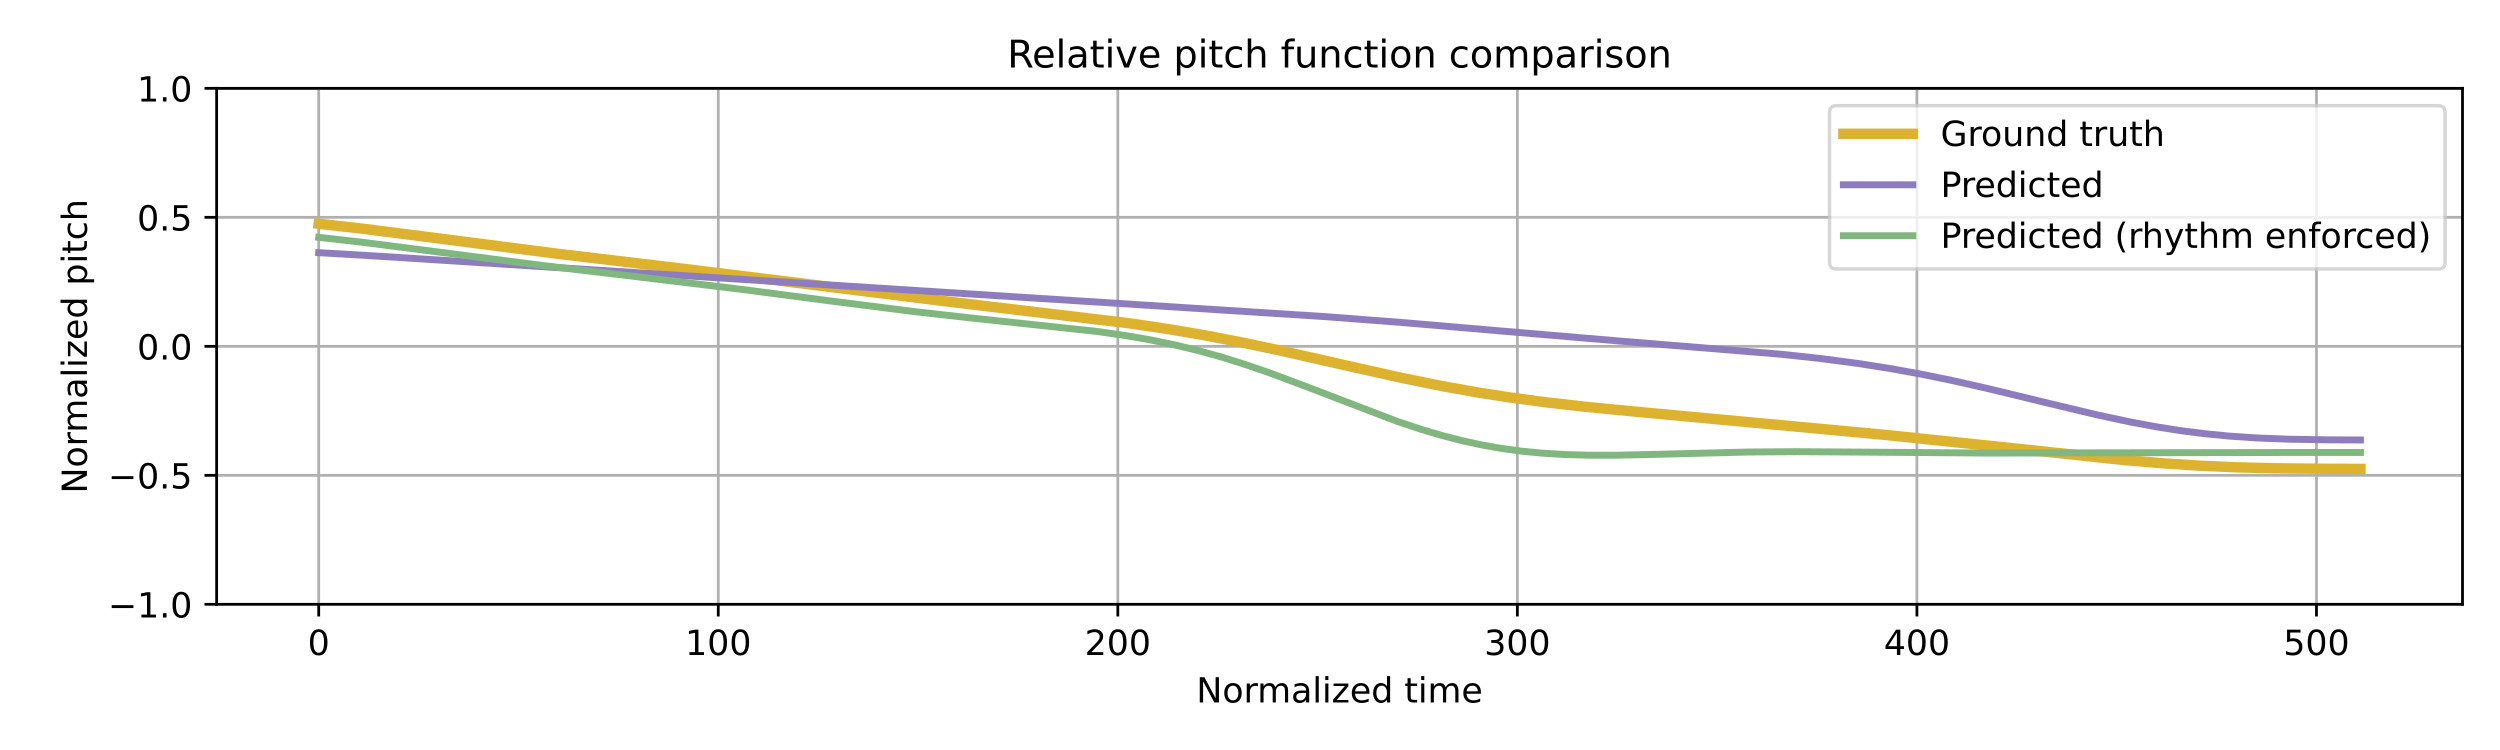
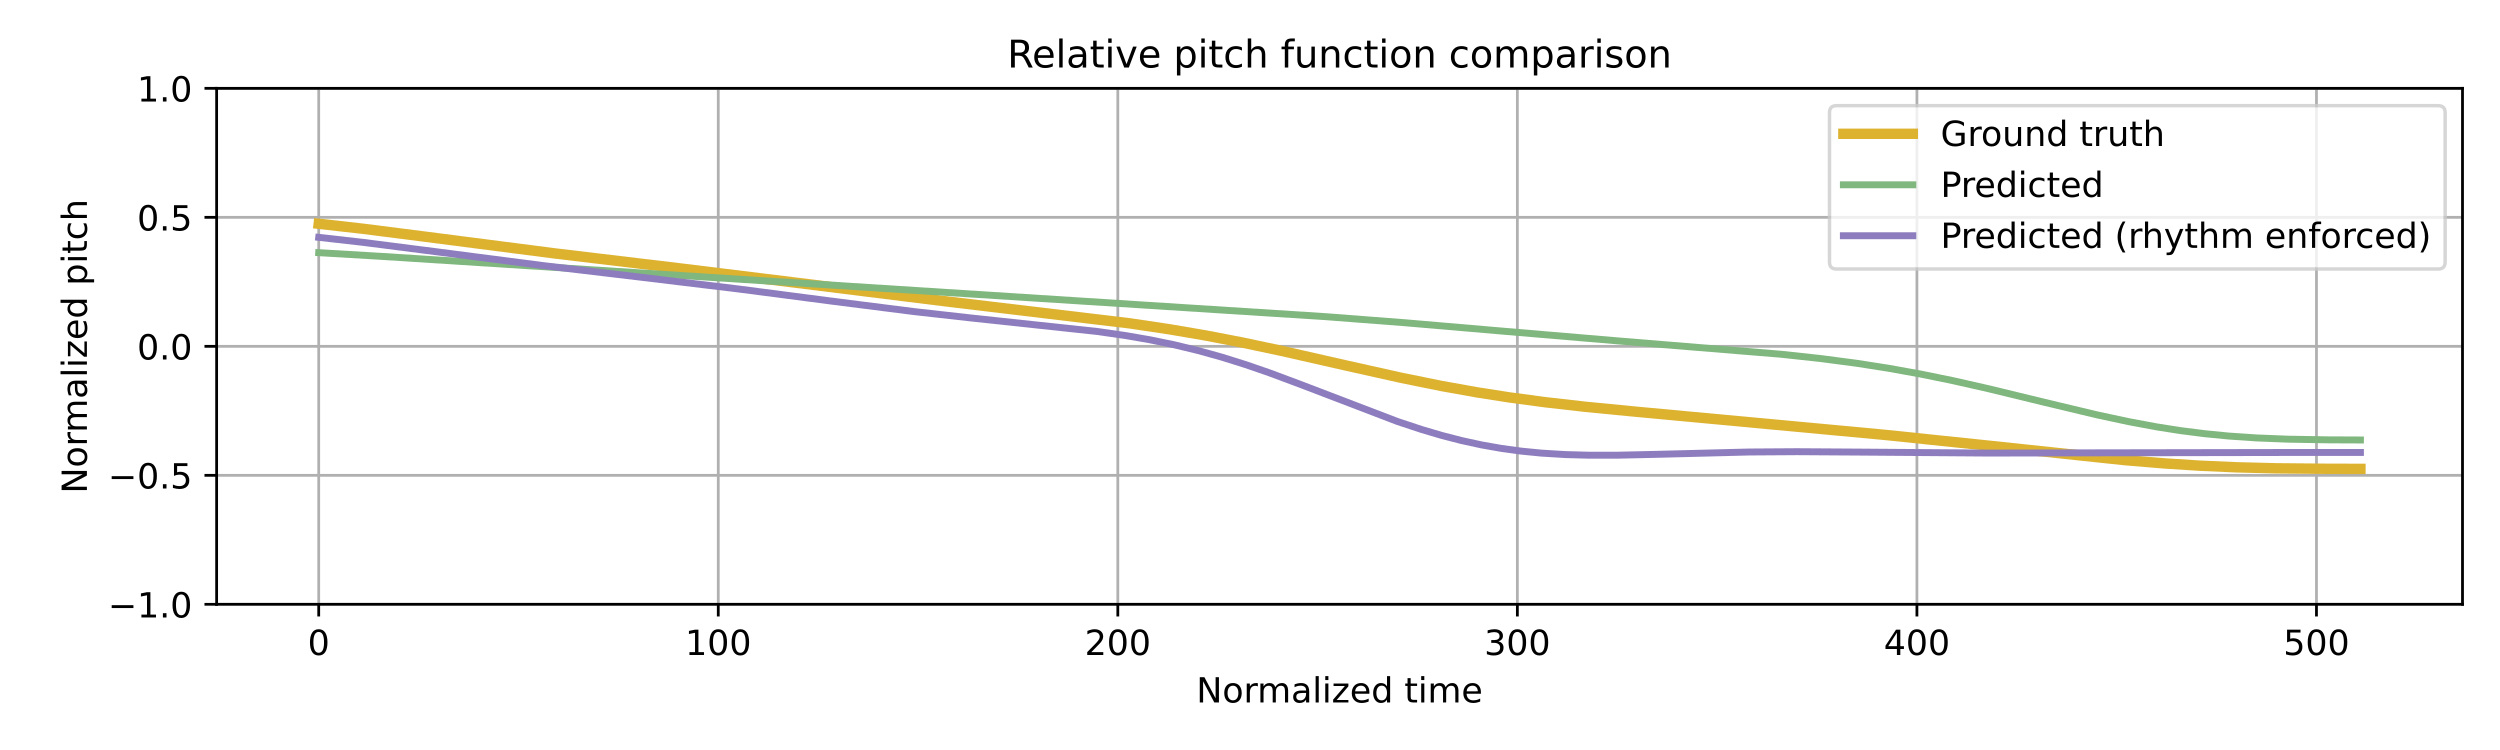
<svg xmlns="http://www.w3.org/2000/svg" xmlns:xlink="http://www.w3.org/1999/xlink" width="720pt" height="216pt" viewBox="0 0 720 216" version="1.1">
  <defs>
    <style type="text/css">*{stroke-linejoin: round; stroke-linecap: butt}</style>
  </defs>
  <g id="figure_1">
    <g id="patch_1">
      <path d="M 0 216  L 720 216  L 720 0  L 0 0  z " style="fill: #ffffff" />
    </g>
    <g id="axes_1">
      <g id="patch_2">
        <path d="M 62.39 174.04  L 709.2 174.04  L 709.2 25.44  L 62.39 25.44  z " style="fill: #ffffff" />
      </g>
      <g id="matplotlib.axis_1">
        <g id="xtick_1">
          <g id="line2d_1">
-             <path d="M 91.79 174.04  L 91.79 25.44  " clip-path="url(#p0fdf7a717b)" style="fill: none; stroke: #b0b0b0; stroke-width: 0.8; stroke-linecap: square" />
+             <path d="M 91.79 174.04  L 91.79 25.44  " clip-path="url(#pbd2db2b60b)" style="fill: none; stroke: #b0b0b0; stroke-width: 0.8; stroke-linecap: square" />
          </g>
          <g id="line2d_2">
            <defs>
-               <path id="mcfbc2f2bf1" d="M 0 0  L 0 3.5  " style="stroke: #000000; stroke-width: 0.8" />
-             </defs>
-             <g>
-               <use xlink:href="#mcfbc2f2bf1" x="91.79" y="174.04" style="stroke: #000000; stroke-width: 0.8" />
+               <path id="m6572a1c2e6" d="M 0 0  L 0 3.5  " style="stroke: #000000; stroke-width: 0.8" />
+             </defs>
+             <g>
+               <use xlink:href="#m6572a1c2e6" x="91.79" y="174.04" style="stroke: #000000; stroke-width: 0.8" />
            </g>
          </g>
          <g id="text_1">
            <g transform="translate(88.60921 188.6384) scale(0.1 -0.1)">
              <defs>
                <path id="DejaVuSans-30" d="M 2034 4250  Q 1547 4250 1301 3770  Q 1056 3291 1056 2328  Q 1056 1369 1301 889  Q 1547 409 2034 409  Q 2525 409 2770 889  Q 3016 1369 3016 2328  Q 3016 3291 2770 3770  Q 2525 4250 2034 4250  z M 2034 4750  Q 2819 4750 3233 4129  Q 3647 3509 3647 2328  Q 3647 1150 3233 529  Q 2819 -91 2034 -91  Q 1250 -91 836 529  Q 422 1150 422 2328  Q 422 3509 836 4129  Q 1250 4750 2034 4750  z " transform="scale(0.015625)" />
              </defs>
              <use xlink:href="#DejaVuSans-30" />
            </g>
          </g>
        </g>
        <g id="xtick_2">
          <g id="line2d_3">
-             <path d="M 206.861 174.04  L 206.861 25.44  " clip-path="url(#p0fdf7a717b)" style="fill: none; stroke: #b0b0b0; stroke-width: 0.8; stroke-linecap: square" />
+             <path d="M 206.861 174.04  L 206.861 25.44  " clip-path="url(#pbd2db2b60b)" style="fill: none; stroke: #b0b0b0; stroke-width: 0.8; stroke-linecap: square" />
          </g>
          <g id="line2d_4">
            <g>
-               <use xlink:href="#mcfbc2f2bf1" x="206.861" y="174.04" style="stroke: #000000; stroke-width: 0.8" />
+               <use xlink:href="#m6572a1c2e6" x="206.861" y="174.04" style="stroke: #000000; stroke-width: 0.8" />
            </g>
          </g>
          <g id="text_2">
            <g transform="translate(197.317 188.6384) scale(0.1 -0.1)">
              <defs>
                <path id="DejaVuSans-31" d="M 794 531  L 1825 531  L 1825 4091  L 703 3866  L 703 4441  L 1819 4666  L 2450 4666  L 2450 531  L 3481 531  L 3481 0  L 794 0  L 794 531  z " transform="scale(0.015625)" />
              </defs>
              <use xlink:href="#DejaVuSans-31" />
              <use xlink:href="#DejaVuSans-30" transform="translate(63.62305 0)" />
              <use xlink:href="#DejaVuSans-30" transform="translate(127.2461 0)" />
            </g>
          </g>
        </g>
        <g id="xtick_3">
          <g id="line2d_5">
-             <path d="M 321.931 174.04  L 321.931 25.44  " clip-path="url(#p0fdf7a717b)" style="fill: none; stroke: #b0b0b0; stroke-width: 0.8; stroke-linecap: square" />
+             <path d="M 321.931 174.04  L 321.931 25.44  " clip-path="url(#pbd2db2b60b)" style="fill: none; stroke: #b0b0b0; stroke-width: 0.8; stroke-linecap: square" />
          </g>
          <g id="line2d_6">
            <g>
-               <use xlink:href="#mcfbc2f2bf1" x="321.931" y="174.04" style="stroke: #000000; stroke-width: 0.8" />
+               <use xlink:href="#m6572a1c2e6" x="321.931" y="174.04" style="stroke: #000000; stroke-width: 0.8" />
            </g>
          </g>
          <g id="text_3">
            <g transform="translate(312.3872 188.6384) scale(0.1 -0.1)">
              <defs>
                <path id="DejaVuSans-32" d="M 1228 531  L 3431 531  L 3431 0  L 469 0  L 469 531  Q 828 903 1448 1529  Q 2069 2156 2228 2338  Q 2531 2678 2651 2914  Q 2772 3150 2772 3378  Q 2772 3750 2511 3984  Q 2250 4219 1831 4219  Q 1534 4219 1204 4116  Q 875 4013 500 3803  L 500 4441  Q 881 4594 1212 4672  Q 1544 4750 1819 4750  Q 2544 4750 2975 4387  Q 3406 4025 3406 3419  Q 3406 3131 3298 2873  Q 3191 2616 2906 2266  Q 2828 2175 2409 1742  Q 1991 1309 1228 531  z " transform="scale(0.015625)" />
              </defs>
              <use xlink:href="#DejaVuSans-32" />
              <use xlink:href="#DejaVuSans-30" transform="translate(63.62305 0)" />
              <use xlink:href="#DejaVuSans-30" transform="translate(127.2461 0)" />
            </g>
          </g>
        </g>
        <g id="xtick_4">
          <g id="line2d_7">
-             <path d="M 437.001 174.04  L 437.001 25.44  " clip-path="url(#p0fdf7a717b)" style="fill: none; stroke: #b0b0b0; stroke-width: 0.8; stroke-linecap: square" />
+             <path d="M 437.001 174.04  L 437.001 25.44  " clip-path="url(#pbd2db2b60b)" style="fill: none; stroke: #b0b0b0; stroke-width: 0.8; stroke-linecap: square" />
          </g>
          <g id="line2d_8">
            <g>
-               <use xlink:href="#mcfbc2f2bf1" x="437.001" y="174.04" style="stroke: #000000; stroke-width: 0.8" />
+               <use xlink:href="#m6572a1c2e6" x="437.001" y="174.04" style="stroke: #000000; stroke-width: 0.8" />
            </g>
          </g>
          <g id="text_4">
            <g transform="translate(427.4575 188.6384) scale(0.1 -0.1)">
              <defs>
                <path id="DejaVuSans-33" d="M 2597 2516  Q 3050 2419 3304 2112  Q 3559 1806 3559 1356  Q 3559 666 3084 287  Q 2609 -91 1734 -91  Q 1441 -91 1130 -33  Q 819 25 488 141  L 488 750  Q 750 597 1062 519  Q 1375 441 1716 441  Q 2309 441 2620 675  Q 2931 909 2931 1356  Q 2931 1769 2642 2001  Q 2353 2234 1838 2234  L 1294 2234  L 1294 2753  L 1863 2753  Q 2328 2753 2575 2939  Q 2822 3125 2822 3475  Q 2822 3834 2567 4026  Q 2313 4219 1838 4219  Q 1578 4219 1281 4162  Q 984 4106 628 3988  L 628 4550  Q 988 4650 1302 4700  Q 1616 4750 1894 4750  Q 2613 4750 3031 4423  Q 3450 4097 3450 3541  Q 3450 3153 3228 2886  Q 3006 2619 2597 2516  z " transform="scale(0.015625)" />
              </defs>
              <use xlink:href="#DejaVuSans-33" />
              <use xlink:href="#DejaVuSans-30" transform="translate(63.62305 0)" />
              <use xlink:href="#DejaVuSans-30" transform="translate(127.2461 0)" />
            </g>
          </g>
        </g>
        <g id="xtick_5">
          <g id="line2d_9">
-             <path d="M 552.072 174.04  L 552.072 25.44  " clip-path="url(#p0fdf7a717b)" style="fill: none; stroke: #b0b0b0; stroke-width: 0.8; stroke-linecap: square" />
+             <path d="M 552.072 174.04  L 552.072 25.44  " clip-path="url(#pbd2db2b60b)" style="fill: none; stroke: #b0b0b0; stroke-width: 0.8; stroke-linecap: square" />
          </g>
          <g id="line2d_10">
            <g>
-               <use xlink:href="#mcfbc2f2bf1" x="552.072" y="174.04" style="stroke: #000000; stroke-width: 0.8" />
+               <use xlink:href="#m6572a1c2e6" x="552.072" y="174.04" style="stroke: #000000; stroke-width: 0.8" />
            </g>
          </g>
          <g id="text_5">
            <g transform="translate(542.5278 188.6384) scale(0.1 -0.1)">
              <defs>
                <path id="DejaVuSans-34" d="M 2419 4116  L 825 1625  L 2419 1625  L 2419 4116  z M 2253 4666  L 3047 4666  L 3047 1625  L 3713 1625  L 3713 1100  L 3047 1100  L 3047 0  L 2419 0  L 2419 1100  L 313 1100  L 313 1709  L 2253 4666  z " transform="scale(0.015625)" />
              </defs>
              <use xlink:href="#DejaVuSans-34" />
              <use xlink:href="#DejaVuSans-30" transform="translate(63.62305 0)" />
              <use xlink:href="#DejaVuSans-30" transform="translate(127.2461 0)" />
            </g>
          </g>
        </g>
        <g id="xtick_6">
          <g id="line2d_11">
-             <path d="M 667.142 174.04  L 667.142 25.44  " clip-path="url(#p0fdf7a717b)" style="fill: none; stroke: #b0b0b0; stroke-width: 0.8; stroke-linecap: square" />
+             <path d="M 667.142 174.04  L 667.142 25.44  " clip-path="url(#pbd2db2b60b)" style="fill: none; stroke: #b0b0b0; stroke-width: 0.8; stroke-linecap: square" />
          </g>
          <g id="line2d_12">
            <g>
-               <use xlink:href="#mcfbc2f2bf1" x="667.142" y="174.04" style="stroke: #000000; stroke-width: 0.8" />
+               <use xlink:href="#m6572a1c2e6" x="667.142" y="174.04" style="stroke: #000000; stroke-width: 0.8" />
            </g>
          </g>
          <g id="text_6">
            <g transform="translate(657.5981 188.6384) scale(0.1 -0.1)">
              <defs>
                <path id="DejaVuSans-35" d="M 691 4666  L 3169 4666  L 3169 4134  L 1269 4134  L 1269 2991  Q 1406 3038 1543 3061  Q 1681 3084 1819 3084  Q 2600 3084 3056 2656  Q 3513 2228 3513 1497  Q 3513 744 3044 326  Q 2575 -91 1722 -91  Q 1428 -91 1123 -41  Q 819 9 494 109  L 494 744  Q 775 591 1075 516  Q 1375 441 1709 441  Q 2250 441 2565 725  Q 2881 1009 2881 1497  Q 2881 1984 2565 2268  Q 2250 2553 1709 2553  Q 1456 2553 1204 2497  Q 953 2441 691 2322  L 691 4666  z " transform="scale(0.015625)" />
              </defs>
              <use xlink:href="#DejaVuSans-35" />
              <use xlink:href="#DejaVuSans-30" transform="translate(63.62305 0)" />
              <use xlink:href="#DejaVuSans-30" transform="translate(127.2461 0)" />
            </g>
          </g>
        </g>
        <g id="text_7">
          <g transform="translate(344.5544 202.3166) scale(0.1 -0.1)">
            <defs>
              <path id="DejaVuSans-4e" d="M 628 4666  L 1478 4666  L 3547 763  L 3547 4666  L 4159 4666  L 4159 0  L 3309 0  L 1241 3903  L 1241 0  L 628 0  L 628 4666  z " transform="scale(0.015625)" />
              <path id="DejaVuSans-6f" d="M 1959 3097  Q 1497 3097 1228 2736  Q 959 2375 959 1747  Q 959 1119 1226 758  Q 1494 397 1959 397  Q 2419 397 2687 759  Q 2956 1122 2956 1747  Q 2956 2369 2687 2733  Q 2419 3097 1959 3097  z M 1959 3584  Q 2709 3584 3137 3096  Q 3566 2609 3566 1747  Q 3566 888 3137 398  Q 2709 -91 1959 -91  Q 1206 -91 779 398  Q 353 888 353 1747  Q 353 2609 779 3096  Q 1206 3584 1959 3584  z " transform="scale(0.015625)" />
              <path id="DejaVuSans-72" d="M 2631 2963  Q 2534 3019 2420 3045  Q 2306 3072 2169 3072  Q 1681 3072 1420 2755  Q 1159 2438 1159 1844  L 1159 0  L 581 0  L 581 3500  L 1159 3500  L 1159 2956  Q 1341 3275 1631 3429  Q 1922 3584 2338 3584  Q 2397 3584 2469 3576  Q 2541 3569 2628 3553  L 2631 2963  z " transform="scale(0.015625)" />
              <path id="DejaVuSans-6d" d="M 3328 2828  Q 3544 3216 3844 3400  Q 4144 3584 4550 3584  Q 5097 3584 5394 3201  Q 5691 2819 5691 2113  L 5691 0  L 5113 0  L 5113 2094  Q 5113 2597 4934 2840  Q 4756 3084 4391 3084  Q 3944 3084 3684 2787  Q 3425 2491 3425 1978  L 3425 0  L 2847 0  L 2847 2094  Q 2847 2600 2669 2842  Q 2491 3084 2119 3084  Q 1678 3084 1418 2786  Q 1159 2488 1159 1978  L 1159 0  L 581 0  L 581 3500  L 1159 3500  L 1159 2956  Q 1356 3278 1631 3431  Q 1906 3584 2284 3584  Q 2666 3584 2933 3390  Q 3200 3197 3328 2828  z " transform="scale(0.015625)" />
              <path id="DejaVuSans-61" d="M 2194 1759  Q 1497 1759 1228 1600  Q 959 1441 959 1056  Q 959 750 1161 570  Q 1363 391 1709 391  Q 2188 391 2477 730  Q 2766 1069 2766 1631  L 2766 1759  L 2194 1759  z M 3341 1997  L 3341 0  L 2766 0  L 2766 531  Q 2569 213 2275 61  Q 1981 -91 1556 -91  Q 1019 -91 701 211  Q 384 513 384 1019  Q 384 1609 779 1909  Q 1175 2209 1959 2209  L 2766 2209  L 2766 2266  Q 2766 2663 2505 2880  Q 2244 3097 1772 3097  Q 1472 3097 1187 3025  Q 903 2953 641 2809  L 641 3341  Q 956 3463 1253 3523  Q 1550 3584 1831 3584  Q 2591 3584 2966 3190  Q 3341 2797 3341 1997  z " transform="scale(0.015625)" />
              <path id="DejaVuSans-6c" d="M 603 4863  L 1178 4863  L 1178 0  L 603 0  L 603 4863  z " transform="scale(0.015625)" />
              <path id="DejaVuSans-69" d="M 603 3500  L 1178 3500  L 1178 0  L 603 0  L 603 3500  z M 603 4863  L 1178 4863  L 1178 4134  L 603 4134  L 603 4863  z " transform="scale(0.015625)" />
              <path id="DejaVuSans-7a" d="M 353 3500  L 3084 3500  L 3084 2975  L 922 459  L 3084 459  L 3084 0  L 275 0  L 275 525  L 2438 3041  L 353 3041  L 353 3500  z " transform="scale(0.015625)" />
              <path id="DejaVuSans-65" d="M 3597 1894  L 3597 1613  L 953 1613  Q 991 1019 1311 708  Q 1631 397 2203 397  Q 2534 397 2845 478  Q 3156 559 3463 722  L 3463 178  Q 3153 47 2828 -22  Q 2503 -91 2169 -91  Q 1331 -91 842 396  Q 353 884 353 1716  Q 353 2575 817 3079  Q 1281 3584 2069 3584  Q 2775 3584 3186 3129  Q 3597 2675 3597 1894  z M 3022 2063  Q 3016 2534 2758 2815  Q 2500 3097 2075 3097  Q 1594 3097 1305 2825  Q 1016 2553 972 2059  L 3022 2063  z " transform="scale(0.015625)" />
              <path id="DejaVuSans-64" d="M 2906 2969  L 2906 4863  L 3481 4863  L 3481 0  L 2906 0  L 2906 525  Q 2725 213 2448 61  Q 2172 -91 1784 -91  Q 1150 -91 751 415  Q 353 922 353 1747  Q 353 2572 751 3078  Q 1150 3584 1784 3584  Q 2172 3584 2448 3432  Q 2725 3281 2906 2969  z M 947 1747  Q 947 1113 1208 752  Q 1469 391 1925 391  Q 2381 391 2643 752  Q 2906 1113 2906 1747  Q 2906 2381 2643 2742  Q 2381 3103 1925 3103  Q 1469 3103 1208 2742  Q 947 2381 947 1747  z " transform="scale(0.015625)" />
              <path id="DejaVuSans-20" transform="scale(0.015625)" />
              <path id="DejaVuSans-74" d="M 1172 4494  L 1172 3500  L 2356 3500  L 2356 3053  L 1172 3053  L 1172 1153  Q 1172 725 1289 603  Q 1406 481 1766 481  L 2356 481  L 2356 0  L 1766 0  Q 1100 0 847 248  Q 594 497 594 1153  L 594 3053  L 172 3053  L 172 3500  L 594 3500  L 594 4494  L 1172 4494  z " transform="scale(0.015625)" />
            </defs>
            <use xlink:href="#DejaVuSans-4e" />
            <use xlink:href="#DejaVuSans-6f" transform="translate(74.80469 0)" />
            <use xlink:href="#DejaVuSans-72" transform="translate(135.9863 0)" />
            <use xlink:href="#DejaVuSans-6d" transform="translate(175.3496 0)" />
            <use xlink:href="#DejaVuSans-61" transform="translate(272.7617 0)" />
            <use xlink:href="#DejaVuSans-6c" transform="translate(334.041 0)" />
            <use xlink:href="#DejaVuSans-69" transform="translate(361.8242 0)" />
            <use xlink:href="#DejaVuSans-7a" transform="translate(389.6074 0)" />
            <use xlink:href="#DejaVuSans-65" transform="translate(442.0977 0)" />
            <use xlink:href="#DejaVuSans-64" transform="translate(503.6211 0)" />
            <use xlink:href="#DejaVuSans-20" transform="translate(567.0977 0)" />
            <use xlink:href="#DejaVuSans-74" transform="translate(598.8848 0)" />
            <use xlink:href="#DejaVuSans-69" transform="translate(638.0938 0)" />
            <use xlink:href="#DejaVuSans-6d" transform="translate(665.877 0)" />
            <use xlink:href="#DejaVuSans-65" transform="translate(763.2891 0)" />
          </g>
        </g>
      </g>
      <g id="matplotlib.axis_2">
        <g id="ytick_1">
          <g id="line2d_13">
-             <path d="M 62.39 174.04  L 709.2 174.04  " clip-path="url(#p0fdf7a717b)" style="fill: none; stroke: #b0b0b0; stroke-width: 0.8; stroke-linecap: square" />
+             <path d="M 62.39 174.04  L 709.2 174.04  " clip-path="url(#pbd2db2b60b)" style="fill: none; stroke: #b0b0b0; stroke-width: 0.8; stroke-linecap: square" />
          </g>
          <g id="line2d_14">
            <defs>
-               <path id="m6e011d618f" d="M 0 0  L -3.5 0  " style="stroke: #000000; stroke-width: 0.8" />
-             </defs>
-             <g>
-               <use xlink:href="#m6e011d618f" x="62.39" y="174.04" style="stroke: #000000; stroke-width: 0.8" />
+               <path id="mc94ff55212" d="M 0 0  L -3.5 0  " style="stroke: #000000; stroke-width: 0.8" />
+             </defs>
+             <g>
+               <use xlink:href="#mc94ff55212" x="62.39" y="174.04" style="stroke: #000000; stroke-width: 0.8" />
            </g>
          </g>
          <g id="text_8">
            <g transform="translate(31.10719 177.8392) scale(0.1 -0.1)">
              <defs>
                <path id="DejaVuSans-2212" d="M 678 2272  L 4684 2272  L 4684 1741  L 678 1741  L 678 2272  z " transform="scale(0.015625)" />
                <path id="DejaVuSans-2e" d="M 684 794  L 1344 794  L 1344 0  L 684 0  L 684 794  z " transform="scale(0.015625)" />
              </defs>
              <use xlink:href="#DejaVuSans-2212" />
              <use xlink:href="#DejaVuSans-31" transform="translate(83.78906 0)" />
              <use xlink:href="#DejaVuSans-2e" transform="translate(147.4121 0)" />
              <use xlink:href="#DejaVuSans-30" transform="translate(179.1992 0)" />
            </g>
          </g>
        </g>
        <g id="ytick_2">
          <g id="line2d_15">
-             <path d="M 62.39 136.89  L 709.2 136.89  " clip-path="url(#p0fdf7a717b)" style="fill: none; stroke: #b0b0b0; stroke-width: 0.8; stroke-linecap: square" />
+             <path d="M 62.39 136.89  L 709.2 136.89  " clip-path="url(#pbd2db2b60b)" style="fill: none; stroke: #b0b0b0; stroke-width: 0.8; stroke-linecap: square" />
          </g>
          <g id="line2d_16">
            <g>
-               <use xlink:href="#m6e011d618f" x="62.39" y="136.89" style="stroke: #000000; stroke-width: 0.8" />
+               <use xlink:href="#mc94ff55212" x="62.39" y="136.89" style="stroke: #000000; stroke-width: 0.8" />
            </g>
          </g>
          <g id="text_9">
            <g transform="translate(31.10719 140.6892) scale(0.1 -0.1)">
              <use xlink:href="#DejaVuSans-2212" />
              <use xlink:href="#DejaVuSans-30" transform="translate(83.78906 0)" />
              <use xlink:href="#DejaVuSans-2e" transform="translate(147.4121 0)" />
              <use xlink:href="#DejaVuSans-35" transform="translate(179.1992 0)" />
            </g>
          </g>
        </g>
        <g id="ytick_3">
          <g id="line2d_17">
-             <path d="M 62.39 99.74  L 709.2 99.74  " clip-path="url(#p0fdf7a717b)" style="fill: none; stroke: #b0b0b0; stroke-width: 0.8; stroke-linecap: square" />
+             <path d="M 62.39 99.74  L 709.2 99.74  " clip-path="url(#pbd2db2b60b)" style="fill: none; stroke: #b0b0b0; stroke-width: 0.8; stroke-linecap: square" />
          </g>
          <g id="line2d_18">
            <g>
-               <use xlink:href="#m6e011d618f" x="62.39" y="99.74" style="stroke: #000000; stroke-width: 0.8" />
+               <use xlink:href="#mc94ff55212" x="62.39" y="99.74" style="stroke: #000000; stroke-width: 0.8" />
            </g>
          </g>
          <g id="text_10">
            <g transform="translate(39.48687 103.5392) scale(0.1 -0.1)">
              <use xlink:href="#DejaVuSans-30" />
              <use xlink:href="#DejaVuSans-2e" transform="translate(63.62305 0)" />
              <use xlink:href="#DejaVuSans-30" transform="translate(95.41016 0)" />
            </g>
          </g>
        </g>
        <g id="ytick_4">
          <g id="line2d_19">
-             <path d="M 62.39 62.59  L 709.2 62.59  " clip-path="url(#p0fdf7a717b)" style="fill: none; stroke: #b0b0b0; stroke-width: 0.8; stroke-linecap: square" />
+             <path d="M 62.39 62.59  L 709.2 62.59  " clip-path="url(#pbd2db2b60b)" style="fill: none; stroke: #b0b0b0; stroke-width: 0.8; stroke-linecap: square" />
          </g>
          <g id="line2d_20">
            <g>
-               <use xlink:href="#m6e011d618f" x="62.39" y="62.59" style="stroke: #000000; stroke-width: 0.8" />
+               <use xlink:href="#mc94ff55212" x="62.39" y="62.59" style="stroke: #000000; stroke-width: 0.8" />
            </g>
          </g>
          <g id="text_11">
            <g transform="translate(39.48687 66.38922) scale(0.1 -0.1)">
              <use xlink:href="#DejaVuSans-30" />
              <use xlink:href="#DejaVuSans-2e" transform="translate(63.62305 0)" />
              <use xlink:href="#DejaVuSans-35" transform="translate(95.41016 0)" />
            </g>
          </g>
        </g>
        <g id="ytick_5">
          <g id="line2d_21">
-             <path d="M 62.39 25.44  L 709.2 25.44  " clip-path="url(#p0fdf7a717b)" style="fill: none; stroke: #b0b0b0; stroke-width: 0.8; stroke-linecap: square" />
+             <path d="M 62.39 25.44  L 709.2 25.44  " clip-path="url(#pbd2db2b60b)" style="fill: none; stroke: #b0b0b0; stroke-width: 0.8; stroke-linecap: square" />
          </g>
          <g id="line2d_22">
            <g>
-               <use xlink:href="#m6e011d618f" x="62.39" y="25.44" style="stroke: #000000; stroke-width: 0.8" />
+               <use xlink:href="#mc94ff55212" x="62.39" y="25.44" style="stroke: #000000; stroke-width: 0.8" />
            </g>
          </g>
          <g id="text_12">
            <g transform="translate(39.48687 29.23922) scale(0.1 -0.1)">
              <use xlink:href="#DejaVuSans-31" />
              <use xlink:href="#DejaVuSans-2e" transform="translate(63.62305 0)" />
              <use xlink:href="#DejaVuSans-30" transform="translate(95.41016 0)" />
            </g>
          </g>
        </g>
        <g id="text_13">
          <g transform="translate(25.0275 142.1259) rotate(-90) scale(0.1 -0.1)">
            <defs>
              <path id="DejaVuSans-70" d="M 1159 525  L 1159 -1331  L 581 -1331  L 581 3500  L 1159 3500  L 1159 2969  Q 1341 3281 1617 3432  Q 1894 3584 2278 3584  Q 2916 3584 3314 3078  Q 3713 2572 3713 1747  Q 3713 922 3314 415  Q 2916 -91 2278 -91  Q 1894 -91 1617 61  Q 1341 213 1159 525  z M 3116 1747  Q 3116 2381 2855 2742  Q 2594 3103 2138 3103  Q 1681 3103 1420 2742  Q 1159 2381 1159 1747  Q 1159 1113 1420 752  Q 1681 391 2138 391  Q 2594 391 2855 752  Q 3116 1113 3116 1747  z " transform="scale(0.015625)" />
              <path id="DejaVuSans-63" d="M 3122 3366  L 3122 2828  Q 2878 2963 2633 3030  Q 2388 3097 2138 3097  Q 1578 3097 1268 2742  Q 959 2388 959 1747  Q 959 1106 1268 751  Q 1578 397 2138 397  Q 2388 397 2633 464  Q 2878 531 3122 666  L 3122 134  Q 2881 22 2623 -34  Q 2366 -91 2075 -91  Q 1284 -91 818 406  Q 353 903 353 1747  Q 353 2603 823 3093  Q 1294 3584 2113 3584  Q 2378 3584 2631 3529  Q 2884 3475 3122 3366  z " transform="scale(0.015625)" />
              <path id="DejaVuSans-68" d="M 3513 2113  L 3513 0  L 2938 0  L 2938 2094  Q 2938 2591 2744 2837  Q 2550 3084 2163 3084  Q 1697 3084 1428 2787  Q 1159 2491 1159 1978  L 1159 0  L 581 0  L 581 4863  L 1159 4863  L 1159 2956  Q 1366 3272 1645 3428  Q 1925 3584 2291 3584  Q 2894 3584 3203 3211  Q 3513 2838 3513 2113  z " transform="scale(0.015625)" />
            </defs>
            <use xlink:href="#DejaVuSans-4e" />
            <use xlink:href="#DejaVuSans-6f" transform="translate(74.80469 0)" />
            <use xlink:href="#DejaVuSans-72" transform="translate(135.9863 0)" />
            <use xlink:href="#DejaVuSans-6d" transform="translate(175.3496 0)" />
            <use xlink:href="#DejaVuSans-61" transform="translate(272.7617 0)" />
            <use xlink:href="#DejaVuSans-6c" transform="translate(334.041 0)" />
            <use xlink:href="#DejaVuSans-69" transform="translate(361.8242 0)" />
            <use xlink:href="#DejaVuSans-7a" transform="translate(389.6074 0)" />
            <use xlink:href="#DejaVuSans-65" transform="translate(442.0977 0)" />
            <use xlink:href="#DejaVuSans-64" transform="translate(503.6211 0)" />
            <use xlink:href="#DejaVuSans-20" transform="translate(567.0977 0)" />
            <use xlink:href="#DejaVuSans-70" transform="translate(598.8848 0)" />
            <use xlink:href="#DejaVuSans-69" transform="translate(662.3613 0)" />
            <use xlink:href="#DejaVuSans-74" transform="translate(690.1445 0)" />
            <use xlink:href="#DejaVuSans-63" transform="translate(729.3535 0)" />
            <use xlink:href="#DejaVuSans-68" transform="translate(784.334 0)" />
          </g>
        </g>
      </g>
      <g id="line2d_23">
-         <path d="M 91.79 64.446  L 104.448 65.872  L 121.709 68.073  L 159.682 72.973  L 196.504 77.382  L 228.724 81.358  L 273.601 86.933  L 325.383 93.128  L 336.89 94.85  L 347.246 96.622  L 357.603 98.614  L 369.11 101.053  L 387.521 105.234  L 403.631 108.828  L 415.138 111.163  L 425.494 113.02  L 434.7 114.457  L 445.056 115.846  L 456.563 117.154  L 471.522 118.611  L 542.866 125.246  L 570.483 128.123  L 611.908 132.511  L 623.415 133.468  L 633.771 134.129  L 644.128 134.586  L 655.635 134.876  L 670.594 135.015  L 679.8 135.034  L 679.8 135.034  " clip-path="url(#p0fdf7a717b)" style="fill: none; stroke: #ddb22f; stroke-width: 3; stroke-linecap: square" />
+         <path d="M 91.79 64.446  L 104.448 65.872  L 121.709 68.073  L 159.682 72.973  L 196.504 77.382  L 228.724 81.358  L 273.601 86.933  L 325.383 93.128  L 336.89 94.85  L 347.246 96.622  L 357.603 98.614  L 369.11 101.053  L 387.521 105.234  L 403.631 108.828  L 415.138 111.163  L 425.494 113.02  L 434.7 114.457  L 445.056 115.846  L 456.563 117.154  L 471.522 118.611  L 542.866 125.246  L 570.483 128.123  L 611.908 132.511  L 623.415 133.468  L 633.771 134.129  L 644.128 134.586  L 655.635 134.876  L 670.594 135.015  L 679.8 135.034  L 679.8 135.034  " clip-path="url(#pbd2db2b60b)" style="fill: none; stroke: #ddb22f; stroke-width: 3; stroke-linecap: square" />
      </g>
      <g id="line2d_24">
-         <path d="M 91.79 72.766  L 109.051 73.787  L 311.575 86.716  L 381.768 91.196  L 404.782 92.964  L 433.549 95.434  L 466.92 98.257  L 512.948 102.023  L 524.455 103.272  L 534.811 104.636  L 544.017 106.076  L 553.222 107.742  L 562.428 109.628  L 572.784 111.972  L 588.894 115.888  L 603.853 119.46  L 613.059 121.436  L 621.114 122.939  L 628.018 124.023  L 634.922 124.902  L 641.826 125.577  L 649.881 126.125  L 659.087 126.488  L 670.594 126.675  L 679.8 126.714  L 679.8 126.714  " clip-path="url(#p0fdf7a717b)" style="fill: none; stroke: #8e7dbe; stroke-width: 2; stroke-linecap: square" />
+         <path d="M 91.79 72.766  L 109.051 73.787  L 311.575 86.716  L 381.768 91.196  L 404.782 92.964  L 433.549 95.434  L 466.92 98.257  L 512.948 102.023  L 524.455 103.272  L 534.811 104.636  L 544.017 106.076  L 553.222 107.742  L 562.428 109.628  L 572.784 111.972  L 588.894 115.888  L 603.853 119.46  L 613.059 121.436  L 621.114 122.939  L 628.018 124.023  L 634.922 124.902  L 641.826 125.577  L 649.881 126.125  L 659.087 126.488  L 670.594 126.675  L 679.8 126.714  L 679.8 126.714  " clip-path="url(#pbd2db2b60b)" style="fill: none; stroke: #7fb77e; stroke-width: 2; stroke-linecap: square" />
      </g>
      <g id="line2d_25">
-         <path d="M 91.79 68.355  L 104.448 69.787  L 121.709 71.999  L 156.23 76.469  L 183.847 79.749  L 212.614 83.218  L 240.231 86.816  L 263.245 89.737  L 279.355 91.544  L 316.177 95.487  L 324.232 96.653  L 331.137 97.85  L 338.041 99.268  L 344.945 100.931  L 351.849 102.849  L 358.753 105.012  L 365.658 107.395  L 374.863 110.835  L 402.48 121.394  L 409.384 123.684  L 415.138 125.385  L 420.891 126.871  L 426.645 128.125  L 432.398 129.142  L 438.152 129.927  L 443.905 130.493  L 450.81 130.915  L 457.714 131.103  L 465.769 131.098  L 477.276 130.846  L 503.742 130.177  L 517.55 130.085  L 535.962 130.205  L 572.784 130.485  L 603.853 130.417  L 659.087 130.313  L 679.8 130.312  L 679.8 130.312  " clip-path="url(#p0fdf7a717b)" style="fill: none; stroke: #7fb77e; stroke-width: 2; stroke-linecap: square" />
+         <path d="M 91.79 68.355  L 104.448 69.787  L 121.709 71.999  L 156.23 76.469  L 183.847 79.749  L 212.614 83.218  L 240.231 86.816  L 263.245 89.737  L 279.355 91.544  L 316.177 95.487  L 324.232 96.653  L 331.137 97.85  L 338.041 99.268  L 344.945 100.931  L 351.849 102.849  L 358.753 105.012  L 365.658 107.395  L 374.863 110.835  L 402.48 121.394  L 409.384 123.684  L 415.138 125.385  L 420.891 126.871  L 426.645 128.125  L 432.398 129.142  L 438.152 129.927  L 443.905 130.493  L 450.81 130.915  L 457.714 131.103  L 465.769 131.098  L 477.276 130.846  L 503.742 130.177  L 517.55 130.085  L 535.962 130.205  L 572.784 130.485  L 603.853 130.417  L 659.087 130.313  L 679.8 130.312  L 679.8 130.312  " clip-path="url(#pbd2db2b60b)" style="fill: none; stroke: #8e7dbe; stroke-width: 2; stroke-linecap: square" />
      </g>
      <g id="patch_3">
        <path d="M 62.39 174.04  L 62.39 25.44  " style="fill: none; stroke: #000000; stroke-width: 0.8; stroke-linejoin: miter; stroke-linecap: square" />
      </g>
      <g id="patch_4">
        <path d="M 709.2 174.04  L 709.2 25.44  " style="fill: none; stroke: #000000; stroke-width: 0.8; stroke-linejoin: miter; stroke-linecap: square" />
      </g>
      <g id="patch_5">
        <path d="M 62.39 174.04  L 709.2 174.04  " style="fill: none; stroke: #000000; stroke-width: 0.8; stroke-linejoin: miter; stroke-linecap: square" />
      </g>
      <g id="patch_6">
        <path d="M 62.39 25.44  L 709.2 25.44  " style="fill: none; stroke: #000000; stroke-width: 0.8; stroke-linejoin: miter; stroke-linecap: square" />
      </g>
      <g id="text_14">
        <g transform="translate(290.1045 19.44) scale(0.11 -0.11)">
          <defs>
            <path id="DejaVuSans-52" d="M 2841 2188  Q 3044 2119 3236 1894  Q 3428 1669 3622 1275  L 4263 0  L 3584 0  L 2988 1197  Q 2756 1666 2539 1819  Q 2322 1972 1947 1972  L 1259 1972  L 1259 0  L 628 0  L 628 4666  L 2053 4666  Q 2853 4666 3247 4331  Q 3641 3997 3641 3322  Q 3641 2881 3436 2590  Q 3231 2300 2841 2188  z M 1259 4147  L 1259 2491  L 2053 2491  Q 2509 2491 2742 2702  Q 2975 2913 2975 3322  Q 2975 3731 2742 3939  Q 2509 4147 2053 4147  L 1259 4147  z " transform="scale(0.015625)" />
            <path id="DejaVuSans-76" d="M 191 3500  L 800 3500  L 1894 563  L 2988 3500  L 3597 3500  L 2284 0  L 1503 0  L 191 3500  z " transform="scale(0.015625)" />
            <path id="DejaVuSans-66" d="M 2375 4863  L 2375 4384  L 1825 4384  Q 1516 4384 1395 4259  Q 1275 4134 1275 3809  L 1275 3500  L 2222 3500  L 2222 3053  L 1275 3053  L 1275 0  L 697 0  L 697 3053  L 147 3053  L 147 3500  L 697 3500  L 697 3744  Q 697 4328 969 4595  Q 1241 4863 1831 4863  L 2375 4863  z " transform="scale(0.015625)" />
            <path id="DejaVuSans-75" d="M 544 1381  L 544 3500  L 1119 3500  L 1119 1403  Q 1119 906 1312 657  Q 1506 409 1894 409  Q 2359 409 2629 706  Q 2900 1003 2900 1516  L 2900 3500  L 3475 3500  L 3475 0  L 2900 0  L 2900 538  Q 2691 219 2414 64  Q 2138 -91 1772 -91  Q 1169 -91 856 284  Q 544 659 544 1381  z M 1991 3584  L 1991 3584  z " transform="scale(0.015625)" />
            <path id="DejaVuSans-6e" d="M 3513 2113  L 3513 0  L 2938 0  L 2938 2094  Q 2938 2591 2744 2837  Q 2550 3084 2163 3084  Q 1697 3084 1428 2787  Q 1159 2491 1159 1978  L 1159 0  L 581 0  L 581 3500  L 1159 3500  L 1159 2956  Q 1366 3272 1645 3428  Q 1925 3584 2291 3584  Q 2894 3584 3203 3211  Q 3513 2838 3513 2113  z " transform="scale(0.015625)" />
            <path id="DejaVuSans-73" d="M 2834 3397  L 2834 2853  Q 2591 2978 2328 3040  Q 2066 3103 1784 3103  Q 1356 3103 1142 2972  Q 928 2841 928 2578  Q 928 2378 1081 2264  Q 1234 2150 1697 2047  L 1894 2003  Q 2506 1872 2764 1633  Q 3022 1394 3022 966  Q 3022 478 2636 193  Q 2250 -91 1575 -91  Q 1294 -91 989 -36  Q 684 19 347 128  L 347 722  Q 666 556 975 473  Q 1284 391 1588 391  Q 1994 391 2212 530  Q 2431 669 2431 922  Q 2431 1156 2273 1281  Q 2116 1406 1581 1522  L 1381 1569  Q 847 1681 609 1914  Q 372 2147 372 2553  Q 372 3047 722 3315  Q 1072 3584 1716 3584  Q 2034 3584 2315 3537  Q 2597 3491 2834 3397  z " transform="scale(0.015625)" />
          </defs>
          <use xlink:href="#DejaVuSans-52" />
          <use xlink:href="#DejaVuSans-65" transform="translate(64.98242 0)" />
          <use xlink:href="#DejaVuSans-6c" transform="translate(126.5059 0)" />
          <use xlink:href="#DejaVuSans-61" transform="translate(154.2891 0)" />
          <use xlink:href="#DejaVuSans-74" transform="translate(215.5684 0)" />
          <use xlink:href="#DejaVuSans-69" transform="translate(254.7773 0)" />
          <use xlink:href="#DejaVuSans-76" transform="translate(282.5605 0)" />
          <use xlink:href="#DejaVuSans-65" transform="translate(341.7402 0)" />
          <use xlink:href="#DejaVuSans-20" transform="translate(403.2637 0)" />
          <use xlink:href="#DejaVuSans-70" transform="translate(435.0508 0)" />
          <use xlink:href="#DejaVuSans-69" transform="translate(498.5273 0)" />
          <use xlink:href="#DejaVuSans-74" transform="translate(526.3105 0)" />
          <use xlink:href="#DejaVuSans-63" transform="translate(565.5195 0)" />
          <use xlink:href="#DejaVuSans-68" transform="translate(620.5 0)" />
          <use xlink:href="#DejaVuSans-20" transform="translate(683.8789 0)" />
          <use xlink:href="#DejaVuSans-66" transform="translate(715.666 0)" />
          <use xlink:href="#DejaVuSans-75" transform="translate(750.8711 0)" />
          <use xlink:href="#DejaVuSans-6e" transform="translate(814.25 0)" />
          <use xlink:href="#DejaVuSans-63" transform="translate(877.6289 0)" />
          <use xlink:href="#DejaVuSans-74" transform="translate(932.6094 0)" />
          <use xlink:href="#DejaVuSans-69" transform="translate(971.8184 0)" />
          <use xlink:href="#DejaVuSans-6f" transform="translate(999.6016 0)" />
          <use xlink:href="#DejaVuSans-6e" transform="translate(1060.783 0)" />
          <use xlink:href="#DejaVuSans-20" transform="translate(1124.162 0)" />
          <use xlink:href="#DejaVuSans-63" transform="translate(1155.949 0)" />
          <use xlink:href="#DejaVuSans-6f" transform="translate(1210.93 0)" />
          <use xlink:href="#DejaVuSans-6d" transform="translate(1272.111 0)" />
          <use xlink:href="#DejaVuSans-70" transform="translate(1369.523 0)" />
          <use xlink:href="#DejaVuSans-61" transform="translate(1433 0)" />
          <use xlink:href="#DejaVuSans-72" transform="translate(1494.279 0)" />
          <use xlink:href="#DejaVuSans-69" transform="translate(1535.393 0)" />
          <use xlink:href="#DejaVuSans-73" transform="translate(1563.176 0)" />
          <use xlink:href="#DejaVuSans-6f" transform="translate(1615.275 0)" />
          <use xlink:href="#DejaVuSans-6e" transform="translate(1676.457 0)" />
        </g>
      </g>
      <g id="legend_1">
        <g id="patch_7">
          <path d="M 528.894 77.474  L 702.2 77.474  Q 704.2 77.474 704.2 75.474  L 704.2 32.44  Q 704.2 30.44 702.2 30.44  L 528.894 30.44  Q 526.894 30.44 526.894 32.44  L 526.894 75.474  Q 526.894 77.474 528.894 77.474  z " style="fill: #ffffff; opacity: 0.8; stroke: #cccccc; stroke-linejoin: miter" />
        </g>
        <g id="line2d_26">
          <path d="M 530.894 38.538  L 540.894 38.538  L 550.894 38.538  " style="fill: none; stroke: #ddb22f; stroke-width: 3; stroke-linecap: square" />
        </g>
        <g id="text_15">
          <g transform="translate(558.8937 42.03844) scale(0.1 -0.1)">
            <defs>
              <path id="DejaVuSans-47" d="M 3809 666  L 3809 1919  L 2778 1919  L 2778 2438  L 4434 2438  L 4434 434  Q 4069 175 3628 42  Q 3188 -91 2688 -91  Q 1594 -91 976 548  Q 359 1188 359 2328  Q 359 3472 976 4111  Q 1594 4750 2688 4750  Q 3144 4750 3555 4637  Q 3966 4525 4313 4306  L 4313 3634  Q 3963 3931 3569 4081  Q 3175 4231 2741 4231  Q 1884 4231 1454 3753  Q 1025 3275 1025 2328  Q 1025 1384 1454 906  Q 1884 428 2741 428  Q 3075 428 3337 486  Q 3600 544 3809 666  z " transform="scale(0.015625)" />
            </defs>
            <use xlink:href="#DejaVuSans-47" />
            <use xlink:href="#DejaVuSans-72" transform="translate(77.49023 0)" />
            <use xlink:href="#DejaVuSans-6f" transform="translate(116.3535 0)" />
            <use xlink:href="#DejaVuSans-75" transform="translate(177.5352 0)" />
            <use xlink:href="#DejaVuSans-6e" transform="translate(240.9141 0)" />
            <use xlink:href="#DejaVuSans-64" transform="translate(304.293 0)" />
            <use xlink:href="#DejaVuSans-20" transform="translate(367.7695 0)" />
            <use xlink:href="#DejaVuSans-74" transform="translate(399.5566 0)" />
            <use xlink:href="#DejaVuSans-72" transform="translate(438.7656 0)" />
            <use xlink:href="#DejaVuSans-75" transform="translate(479.8789 0)" />
            <use xlink:href="#DejaVuSans-74" transform="translate(543.2578 0)" />
            <use xlink:href="#DejaVuSans-68" transform="translate(582.4668 0)" />
          </g>
        </g>
        <g id="line2d_27">
-           <path d="M 530.894 53.217  L 540.894 53.217  L 550.894 53.217  " style="fill: none; stroke: #8e7dbe; stroke-width: 2; stroke-linecap: square" />
+           <path d="M 530.894 53.217  L 540.894 53.217  L 550.894 53.217  " style="fill: none; stroke: #7fb77e; stroke-width: 2; stroke-linecap: square" />
        </g>
        <g id="text_16">
          <g transform="translate(558.8937 56.71656) scale(0.1 -0.1)">
            <defs>
              <path id="DejaVuSans-50" d="M 1259 4147  L 1259 2394  L 2053 2394  Q 2494 2394 2734 2622  Q 2975 2850 2975 3272  Q 2975 3691 2734 3919  Q 2494 4147 2053 4147  L 1259 4147  z M 628 4666  L 2053 4666  Q 2838 4666 3239 4311  Q 3641 3956 3641 3272  Q 3641 2581 3239 2228  Q 2838 1875 2053 1875  L 1259 1875  L 1259 0  L 628 0  L 628 4666  z " transform="scale(0.015625)" />
            </defs>
            <use xlink:href="#DejaVuSans-50" />
            <use xlink:href="#DejaVuSans-72" transform="translate(58.55273 0)" />
            <use xlink:href="#DejaVuSans-65" transform="translate(97.41602 0)" />
            <use xlink:href="#DejaVuSans-64" transform="translate(158.9395 0)" />
            <use xlink:href="#DejaVuSans-69" transform="translate(222.416 0)" />
            <use xlink:href="#DejaVuSans-63" transform="translate(250.1992 0)" />
            <use xlink:href="#DejaVuSans-74" transform="translate(305.1797 0)" />
            <use xlink:href="#DejaVuSans-65" transform="translate(344.3887 0)" />
            <use xlink:href="#DejaVuSans-64" transform="translate(405.9121 0)" />
          </g>
        </g>
        <g id="line2d_28">
-           <path d="M 530.894 67.895  L 540.894 67.895  L 550.894 67.895  " style="fill: none; stroke: #7fb77e; stroke-width: 2; stroke-linecap: square" />
+           <path d="M 530.894 67.895  L 540.894 67.895  L 550.894 67.895  " style="fill: none; stroke: #8e7dbe; stroke-width: 2; stroke-linecap: square" />
        </g>
        <g id="text_17">
          <g transform="translate(558.8937 71.39469) scale(0.1 -0.1)">
            <defs>
              <path id="DejaVuSans-28" d="M 1984 4856  Q 1566 4138 1362 3434  Q 1159 2731 1159 2009  Q 1159 1288 1364 580  Q 1569 -128 1984 -844  L 1484 -844  Q 1016 -109 783 600  Q 550 1309 550 2009  Q 550 2706 781 3412  Q 1013 4119 1484 4856  L 1984 4856  z " transform="scale(0.015625)" />
              <path id="DejaVuSans-79" d="M 2059 -325  Q 1816 -950 1584 -1140  Q 1353 -1331 966 -1331  L 506 -1331  L 506 -850  L 844 -850  Q 1081 -850 1212 -737  Q 1344 -625 1503 -206  L 1606 56  L 191 3500  L 800 3500  L 1894 763  L 2988 3500  L 3597 3500  L 2059 -325  z " transform="scale(0.015625)" />
              <path id="DejaVuSans-29" d="M 513 4856  L 1013 4856  Q 1481 4119 1714 3412  Q 1947 2706 1947 2009  Q 1947 1309 1714 600  Q 1481 -109 1013 -844  L 513 -844  Q 928 -128 1133 580  Q 1338 1288 1338 2009  Q 1338 2731 1133 3434  Q 928 4138 513 4856  z " transform="scale(0.015625)" />
            </defs>
            <use xlink:href="#DejaVuSans-50" />
            <use xlink:href="#DejaVuSans-72" transform="translate(58.55273 0)" />
            <use xlink:href="#DejaVuSans-65" transform="translate(97.41602 0)" />
            <use xlink:href="#DejaVuSans-64" transform="translate(158.9395 0)" />
            <use xlink:href="#DejaVuSans-69" transform="translate(222.416 0)" />
            <use xlink:href="#DejaVuSans-63" transform="translate(250.1992 0)" />
            <use xlink:href="#DejaVuSans-74" transform="translate(305.1797 0)" />
            <use xlink:href="#DejaVuSans-65" transform="translate(344.3887 0)" />
            <use xlink:href="#DejaVuSans-64" transform="translate(405.9121 0)" />
            <use xlink:href="#DejaVuSans-20" transform="translate(469.3887 0)" />
            <use xlink:href="#DejaVuSans-28" transform="translate(501.1758 0)" />
            <use xlink:href="#DejaVuSans-72" transform="translate(540.1895 0)" />
            <use xlink:href="#DejaVuSans-68" transform="translate(579.5527 0)" />
            <use xlink:href="#DejaVuSans-79" transform="translate(642.9316 0)" />
            <use xlink:href="#DejaVuSans-74" transform="translate(702.1113 0)" />
            <use xlink:href="#DejaVuSans-68" transform="translate(741.3203 0)" />
            <use xlink:href="#DejaVuSans-6d" transform="translate(804.6992 0)" />
            <use xlink:href="#DejaVuSans-20" transform="translate(902.1113 0)" />
            <use xlink:href="#DejaVuSans-65" transform="translate(933.8984 0)" />
            <use xlink:href="#DejaVuSans-6e" transform="translate(995.4219 0)" />
            <use xlink:href="#DejaVuSans-66" transform="translate(1058.801 0)" />
            <use xlink:href="#DejaVuSans-6f" transform="translate(1094.006 0)" />
            <use xlink:href="#DejaVuSans-72" transform="translate(1155.188 0)" />
            <use xlink:href="#DejaVuSans-63" transform="translate(1194.051 0)" />
            <use xlink:href="#DejaVuSans-65" transform="translate(1249.031 0)" />
            <use xlink:href="#DejaVuSans-64" transform="translate(1310.555 0)" />
            <use xlink:href="#DejaVuSans-29" transform="translate(1374.031 0)" />
          </g>
        </g>
      </g>
    </g>
  </g>
  <defs>
-     <clipPath id="p0fdf7a717b">
+     <clipPath id="pbd2db2b60b">
      <rect x="62.39" y="25.44" width="646.81" height="148.6" />
    </clipPath>
  </defs>
</svg>
